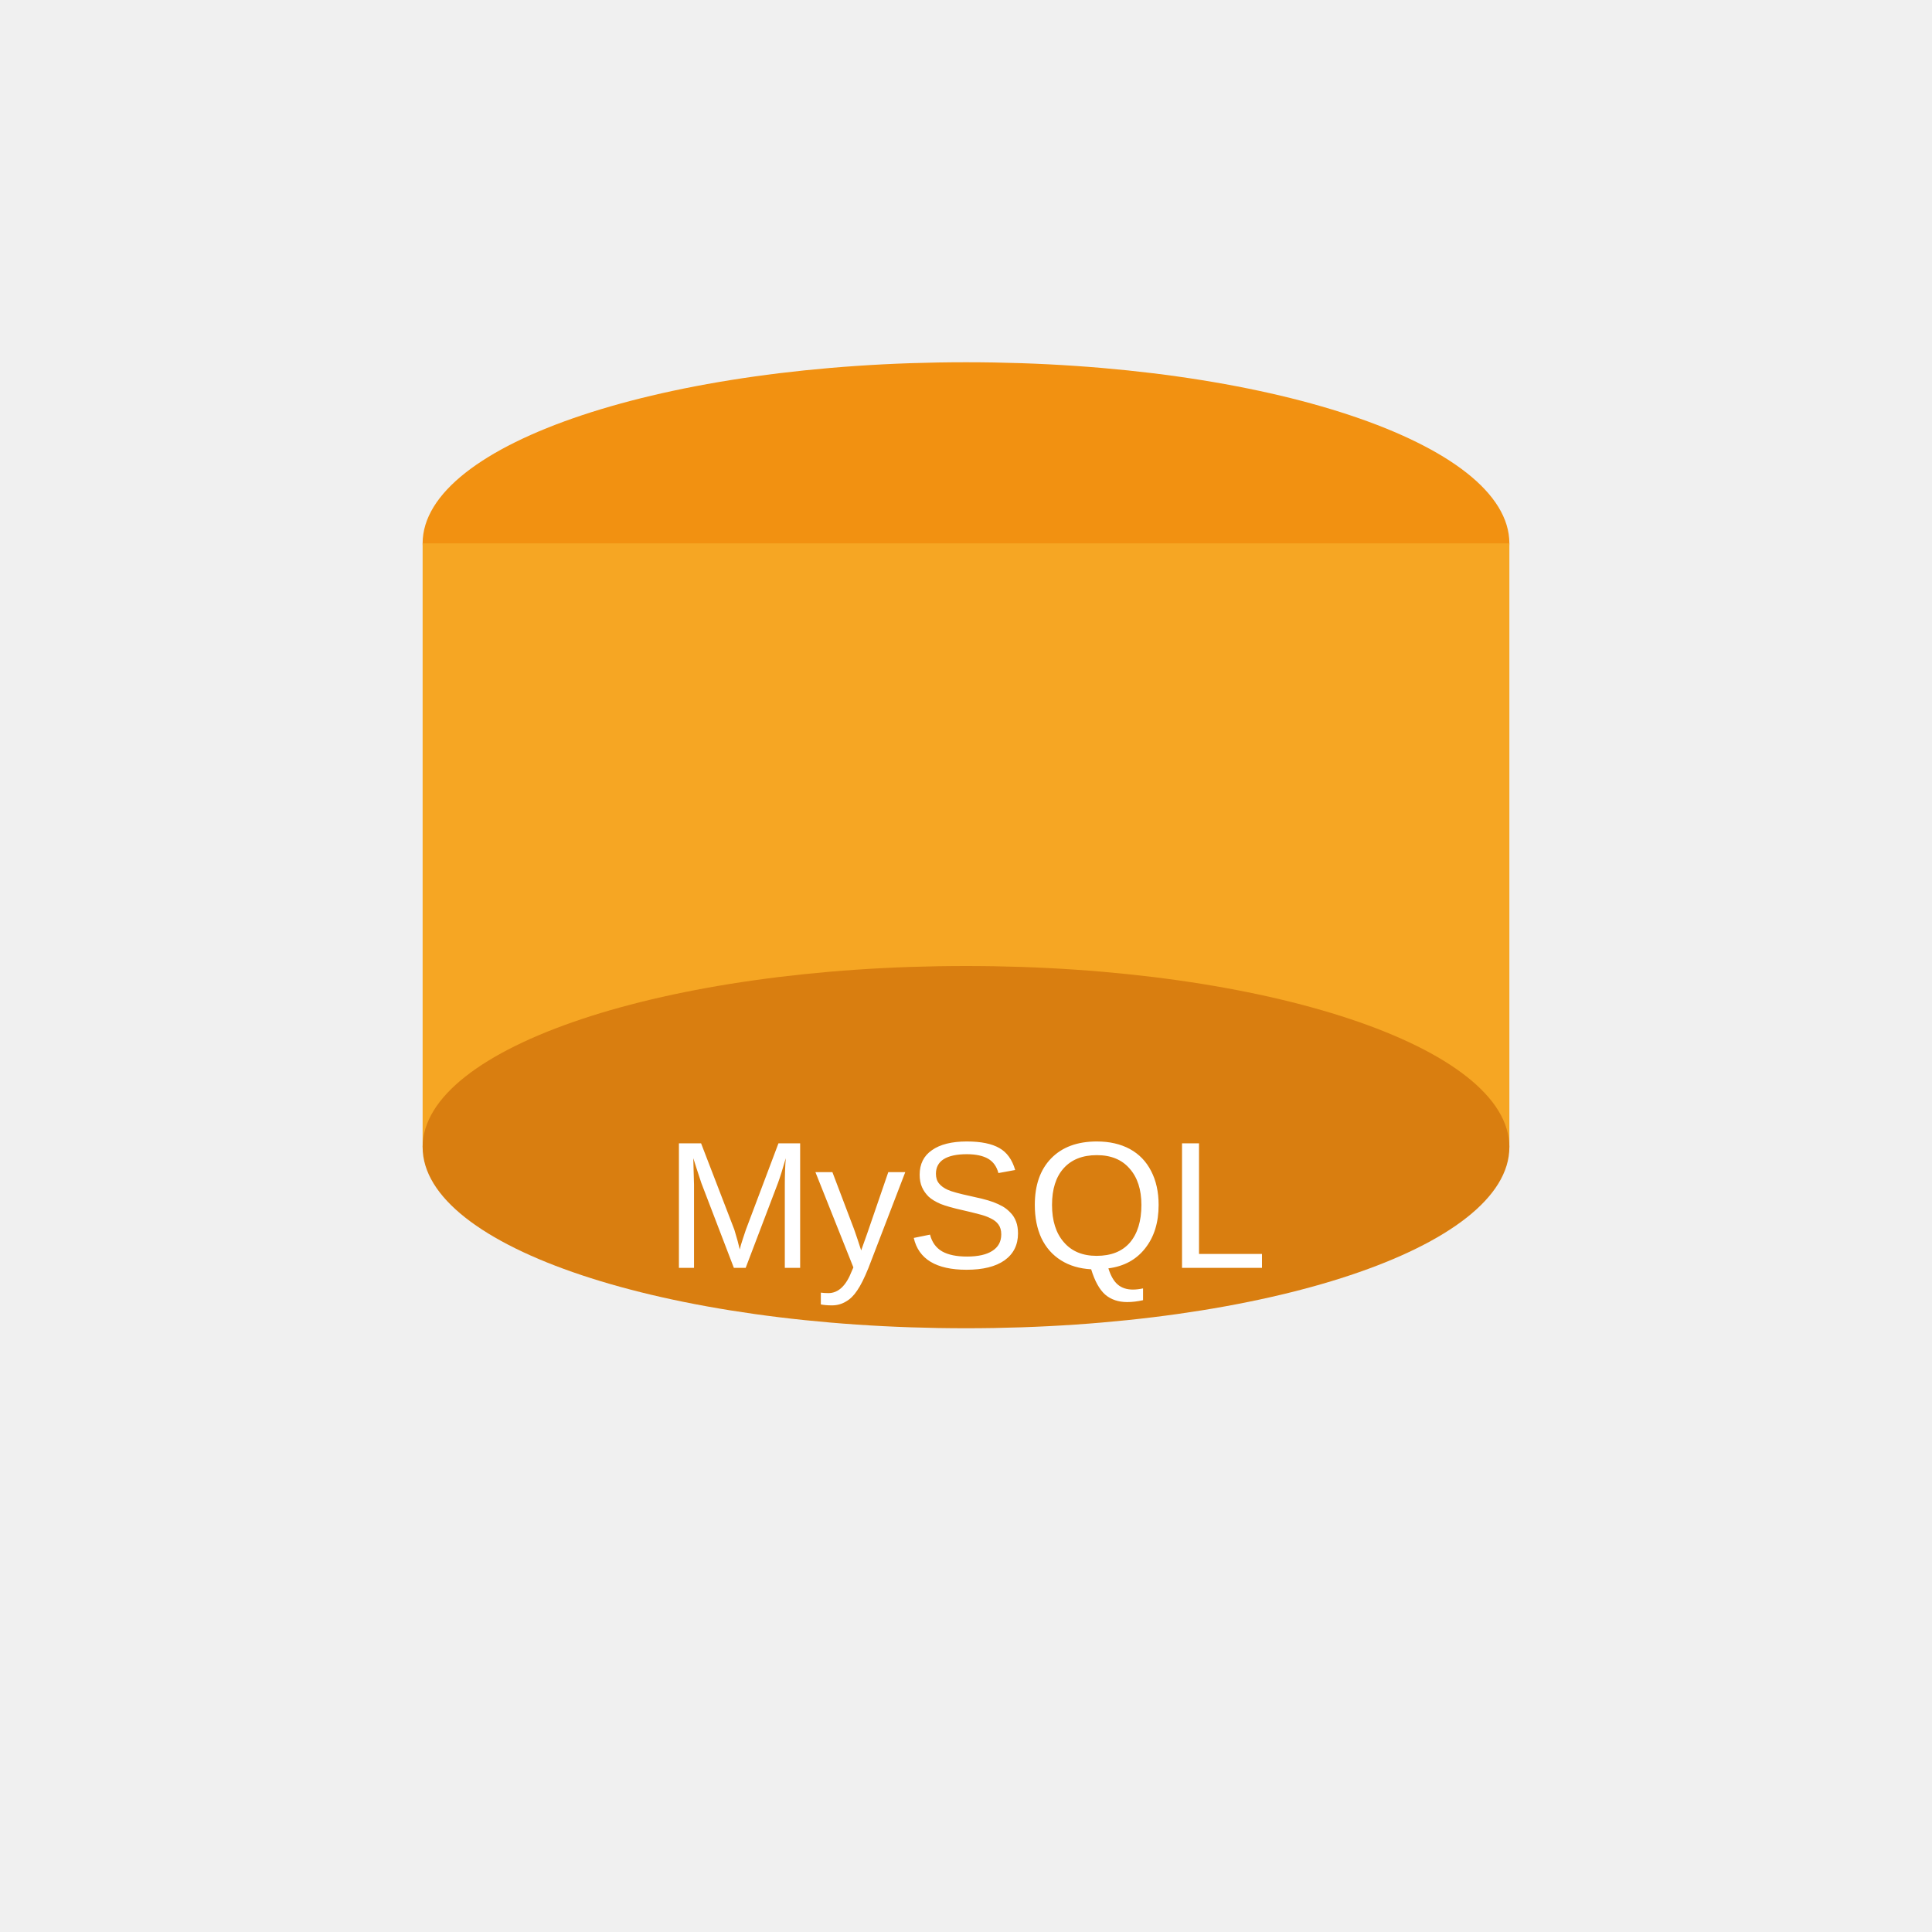
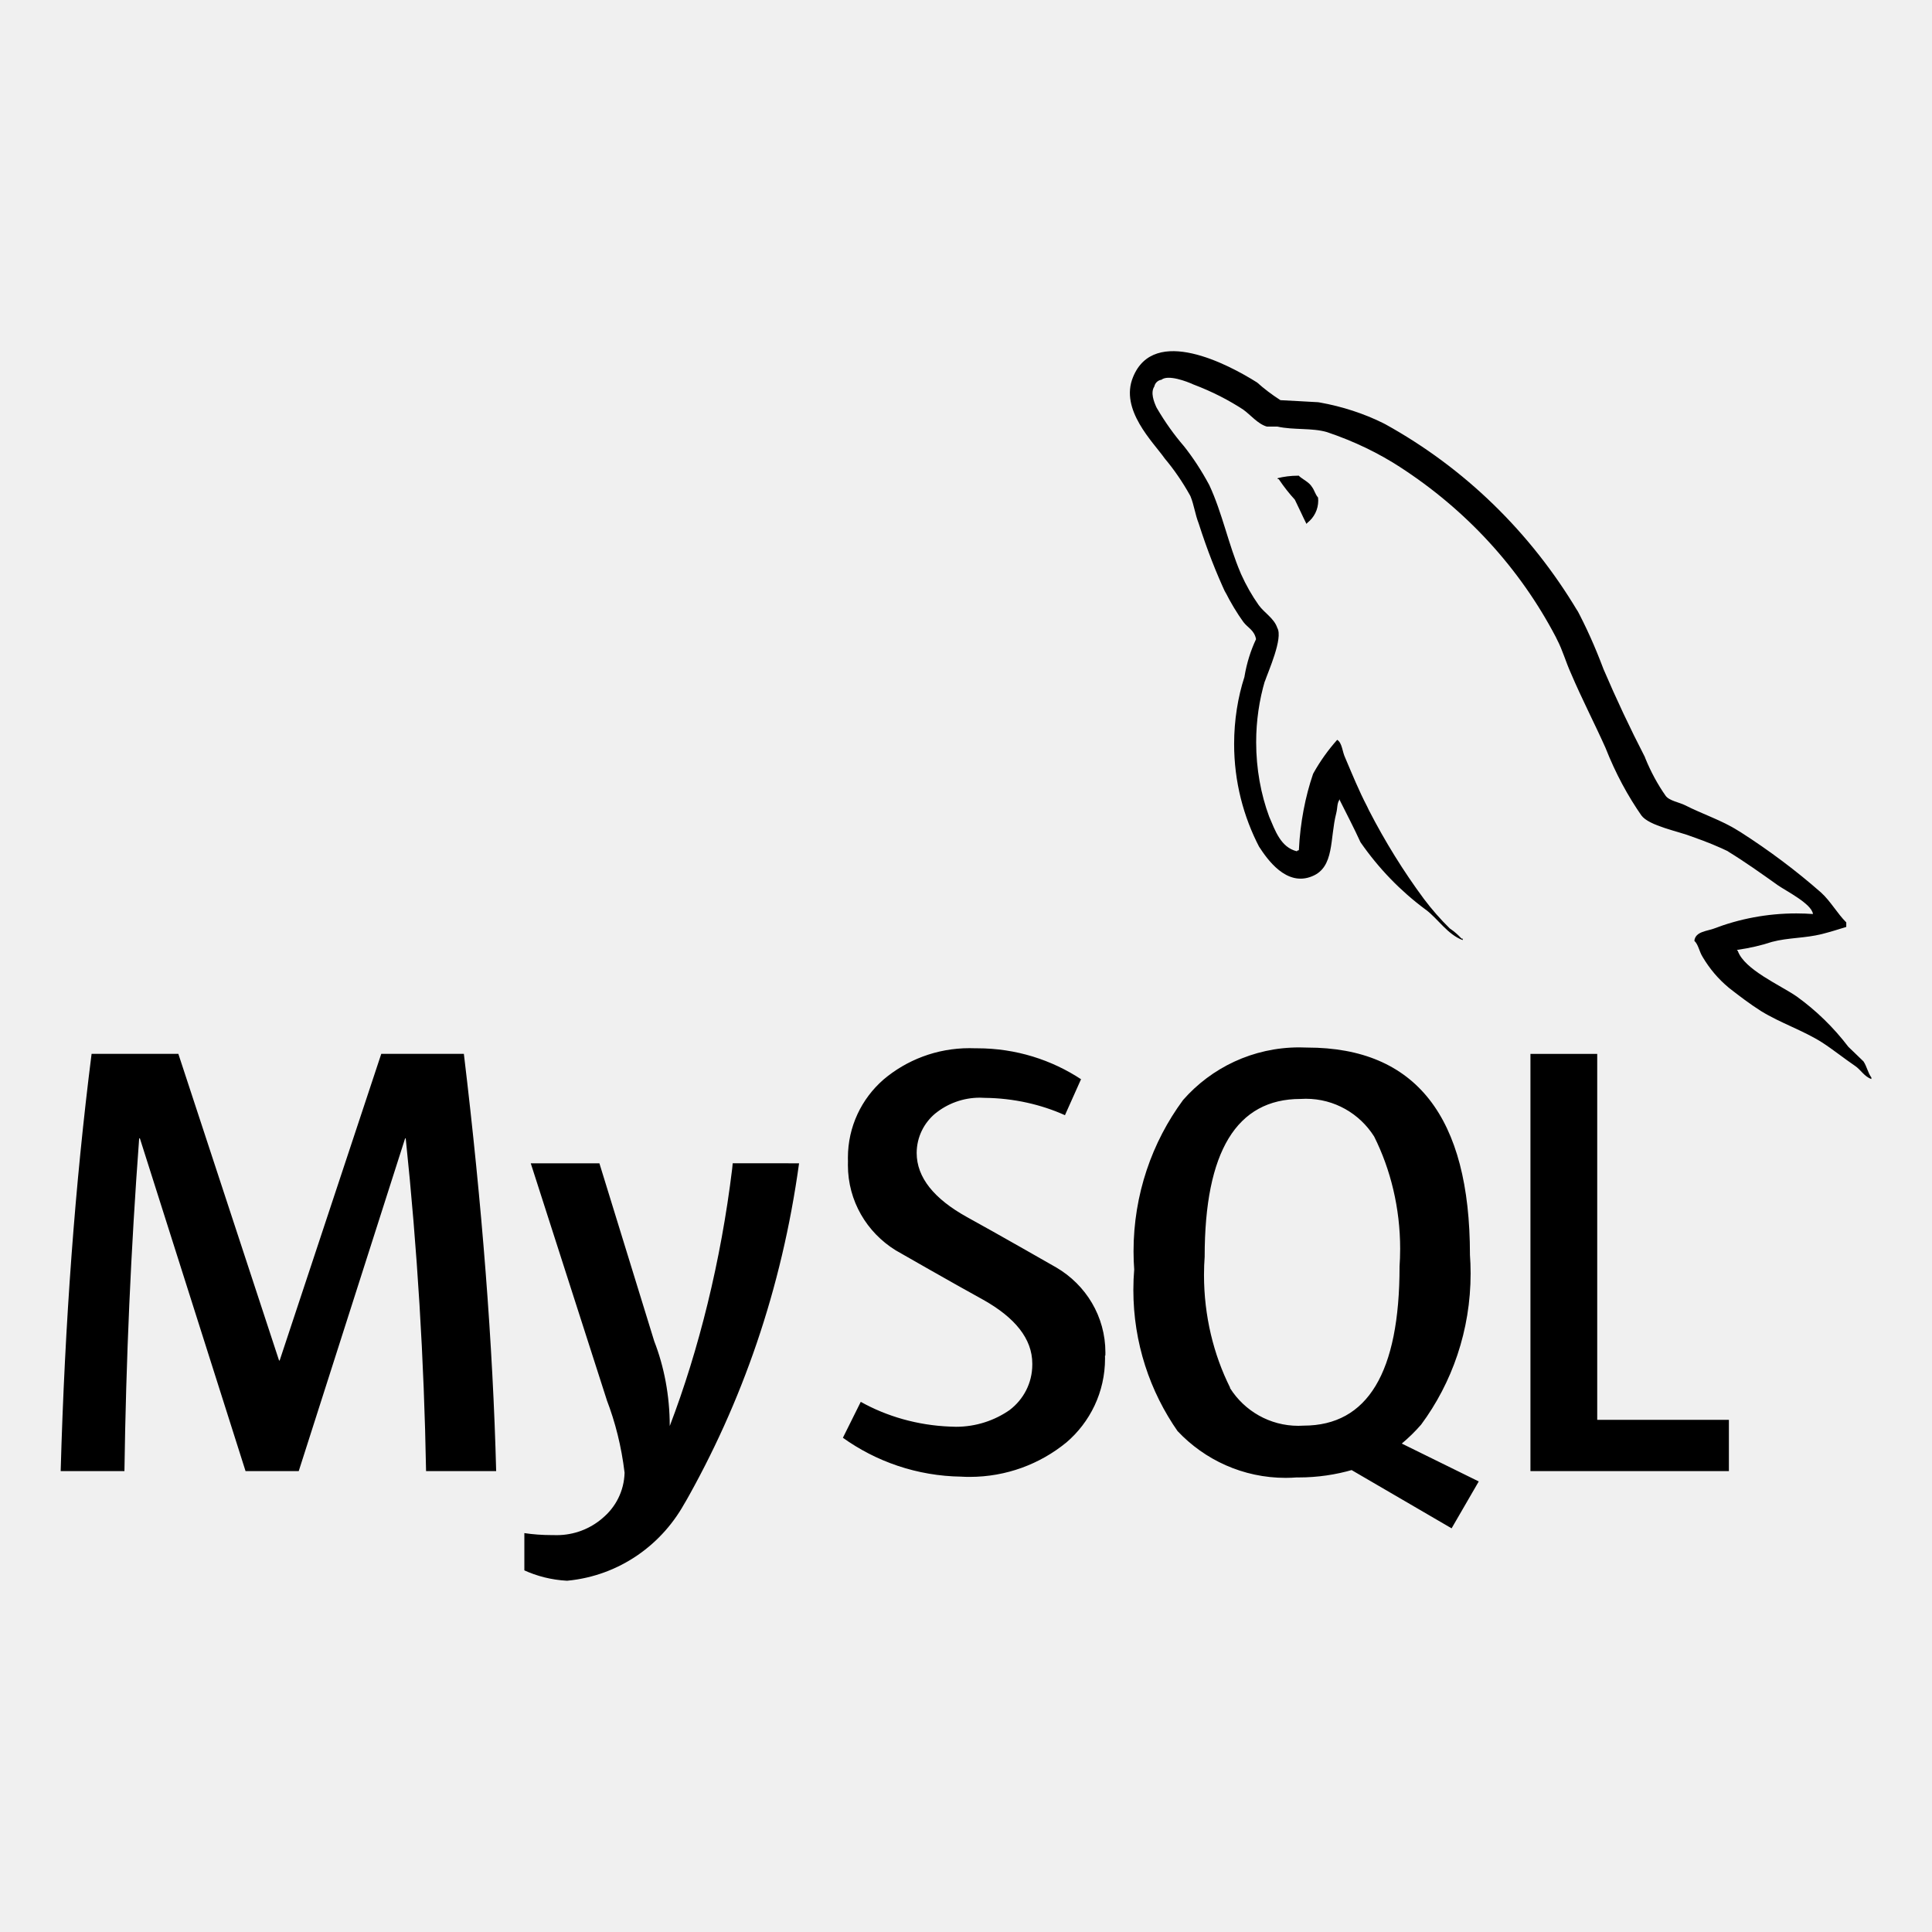
- <svg xmlns="http://www.w3.org/2000/svg" width="128" height="128" viewBox="0 0 128 128">
-   <ellipse cx="64" cy="36" rx="36" ry="12" fill="#f29111" />
-   <rect x="28" y="36" width="72" height="40" fill="#f6a623" />
-   <ellipse cx="64" cy="76" rx="36" ry="12" fill="#d97e10" />
-   <text x="64" y="84" font-family="Arial" font-size="12" fill="#fff" text-anchor="middle">MySQL</text>
+ <svg xmlns="http://www.w3.org/2000/svg" fill="#000000" width="800px" height="800px" viewBox="0 0 32 32" version="1.1">
+   <path d="M30.026 15.139c-0.082-0.006-0.177-0.010-0.273-0.010-0.484 0-0.947 0.090-1.373 0.254l0.026-0.009c-0.125 0.050-0.325 0.050-0.342 0.209 0.069 0.066 0.079 0.175 0.137 0.267 0.117 0.198 0.261 0.366 0.429 0.506l0.003 0.003c0.175 0.137 0.35 0.27 0.534 0.387 0.325 0.2 0.694 0.319 1.012 0.52 0.181 0.117 0.366 0.266 0.55 0.391 0.091 0.062 0.15 0.175 0.267 0.215v-0.025c-0.057-0.075-0.075-0.184-0.131-0.267-0.084-0.084-0.167-0.159-0.25-0.241-0.248-0.325-0.535-0.603-0.857-0.835l-0.012-0.008c-0.267-0.182-0.852-0.437-0.962-0.744l-0.016-0.018c0.218-0.031 0.412-0.077 0.599-0.139l-0.024 0.007c0.284-0.075 0.544-0.059 0.837-0.132 0.132-0.034 0.266-0.075 0.4-0.117v-0.075c-0.15-0.15-0.262-0.354-0.417-0.494-0.409-0.36-0.86-0.698-1.335-1.002l-0.045-0.027c-0.262-0.167-0.595-0.275-0.871-0.417-0.1-0.050-0.267-0.075-0.325-0.159-0.13-0.185-0.245-0.397-0.336-0.621l-0.008-0.022q-0.368-0.714-0.684-1.453c-0.144-0.383-0.287-0.697-0.448-1.001l0.023 0.047c-0.786-1.319-1.881-2.379-3.188-3.102l-0.043-0.022c-0.309-0.153-0.668-0.272-1.045-0.339l-0.025-0.004c-0.209-0.010-0.417-0.025-0.625-0.034-0.146-0.094-0.272-0.19-0.39-0.296l0.003 0.003c-0.475-0.3-1.704-0.95-2.054-0.090-0.225 0.542 0.334 1.077 0.527 1.352 0.154 0.183 0.294 0.388 0.415 0.605l0.010 0.020c0.059 0.145 0.075 0.294 0.134 0.445 0.145 0.452 0.292 0.823 0.459 1.182l-0.026-0.062c0.099 0.199 0.202 0.368 0.317 0.528l-0.008-0.012c0.067 0.091 0.182 0.134 0.209 0.284-0.086 0.181-0.153 0.391-0.19 0.61l-0.002 0.014c-0.108 0.332-0.171 0.715-0.171 1.112 0 0.621 0.153 1.206 0.423 1.72l-0.010-0.020c0.134 0.207 0.452 0.667 0.878 0.491 0.375-0.15 0.292-0.625 0.4-1.043 0.025-0.1 0.009-0.166 0.060-0.234v0.019c0.117 0.235 0.235 0.459 0.342 0.694 0.302 0.435 0.661 0.805 1.071 1.11l0.013 0.009c0.2 0.15 0.359 0.41 0.609 0.502v-0.025h-0.019c-0.057-0.062-0.12-0.117-0.189-0.164l-0.004-0.002c-0.155-0.152-0.299-0.316-0.429-0.489l-0.008-0.011c-0.326-0.44-0.636-0.938-0.905-1.461l-0.029-0.061c-0.137-0.262-0.252-0.545-0.362-0.804-0.050-0.1-0.050-0.25-0.134-0.3-0.148 0.166-0.281 0.351-0.392 0.55l-0.008 0.016c-0.128 0.373-0.212 0.804-0.234 1.251l-0 0.011c-0.034 0.009-0.017 0-0.034 0.018-0.267-0.065-0.359-0.342-0.459-0.575-0.136-0.366-0.215-0.79-0.215-1.231 0-0.356 0.051-0.7 0.147-1.025l-0.006 0.026c0.059-0.175 0.309-0.727 0.209-0.895-0.052-0.159-0.217-0.25-0.309-0.379-0.109-0.154-0.209-0.329-0.292-0.514l-0.008-0.020c-0.2-0.467-0.3-0.985-0.517-1.452-0.131-0.244-0.269-0.454-0.424-0.65l0.007 0.009c-0.165-0.191-0.317-0.404-0.449-0.63l-0.011-0.020c-0.041-0.091-0.1-0.242-0.034-0.342 0.012-0.058 0.058-0.103 0.117-0.112l0.001-0c0.11-0.090 0.419 0.027 0.527 0.077 0.317 0.12 0.59 0.261 0.843 0.427l-0.016-0.010c0.117 0.082 0.244 0.241 0.394 0.282h0.175c0.267 0.059 0.569 0.018 0.819 0.091 0.459 0.155 0.856 0.349 1.223 0.587l-0.021-0.013c1.104 0.713 1.988 1.677 2.586 2.816l0.020 0.041c0.1 0.192 0.144 0.369 0.235 0.569 0.175 0.412 0.391 0.829 0.569 1.227 0.169 0.428 0.369 0.798 0.607 1.139l-0.012-0.018c0.125 0.175 0.627 0.266 0.852 0.357 0.237 0.083 0.427 0.162 0.611 0.251l-0.037-0.016c0.287 0.175 0.567 0.375 0.837 0.567 0.137 0.095 0.554 0.304 0.579 0.472zM18.302 22.452c0 0.015 0.001 0.032 0.001 0.049 0 0.558-0.249 1.057-0.643 1.393l-0.003 0.002c-0.432 0.352-0.989 0.566-1.596 0.566-0.047 0-0.094-0.001-0.14-0.004l0.006 0c-0.739-0.010-1.419-0.25-1.976-0.651l0.010 0.007 0.296-0.595c0.429 0.24 0.939 0.389 1.481 0.41l0.006 0c0.027 0.002 0.058 0.003 0.090 0.003 0.332 0 0.641-0.104 0.894-0.281l-0.005 0.003c0.229-0.174 0.375-0.446 0.375-0.752 0-0.006-0-0.011-0-0.017v0.001c0-0.412-0.287-0.762-0.81-1.056-0.485-0.266-1.453-0.821-1.453-0.821-0.478-0.296-0.791-0.817-0.791-1.411 0-0.021 0-0.042 0.001-0.063l-0 0.003c-0.001-0.019-0.001-0.041-0.001-0.063 0-0.515 0.227-0.977 0.586-1.291l0.002-0.002c0.382-0.324 0.881-0.521 1.426-0.521 0.035 0 0.069 0.001 0.103 0.002l-0.005-0c0.009-0 0.020-0 0.031-0 0.639 0 1.234 0.191 1.73 0.52l-0.012-0.007-0.266 0.595c-0.391-0.176-0.847-0.282-1.327-0.287l-0.002-0c-0.024-0.002-0.051-0.003-0.079-0.003-0.28 0-0.538 0.098-0.74 0.262l0.002-0.002c-0.189 0.157-0.309 0.392-0.31 0.655v0c0 0.41 0.292 0.762 0.832 1.062 0.491 0.269 1.483 0.837 1.483 0.837 0.488 0.287 0.811 0.809 0.811 1.407 0 0.018-0 0.037-0.001 0.055l0-0.003zM20.374 22.983c-0.273-0.545-0.432-1.187-0.432-1.866 0-0.107 0.004-0.213 0.012-0.317l-0.001 0.014q0-2.611 1.587-2.612c0.026-0.002 0.057-0.003 0.089-0.003 0.475 0 0.892 0.248 1.129 0.622l0.003 0.005c0.271 0.542 0.43 1.182 0.43 1.858 0 0.104-0.004 0.207-0.011 0.309l0.001-0.014q0 2.632-1.587 2.634c-0.027 0.002-0.058 0.003-0.089 0.003-0.475 0-0.893-0.248-1.13-0.622l-0.003-0.005zM24.488 24.535l-1.27-0.625c0.116-0.097 0.22-0.199 0.316-0.309l0.003-0.003c0.513-0.692 0.821-1.563 0.821-2.505 0-0.109-0.004-0.217-0.012-0.324l0.001 0.014q0-3.43-2.693-3.432c-0.040-0.002-0.087-0.003-0.134-0.003-0.767 0-1.456 0.337-1.925 0.872l-0.002 0.003c-0.511 0.692-0.818 1.562-0.818 2.504 0 0.106 0.004 0.211 0.012 0.315l-0.001-0.014c-0.009 0.101-0.014 0.219-0.014 0.338 0 0.874 0.274 1.684 0.74 2.349l-0.009-0.013c0.449 0.478 1.086 0.776 1.791 0.776 0.066 0 0.131-0.003 0.195-0.008l-0.009 0.001c0.009 0 0.021 0 0.032 0 0.311 0 0.612-0.045 0.897-0.128l-0.022 0.006 1.656 0.965 0.45-0.777zM28.636 24.366h-3.287v-6.91h1.106v6.061h2.181zM13.235 19.268c-0.287 2.084-0.944 3.965-1.905 5.65l0.040-0.077c-0.385 0.741-1.113 1.257-1.968 1.34l-0.010 0.001c-0.259-0.014-0.5-0.076-0.719-0.177l0.012 0.005v-0.617c0.137 0.021 0.295 0.033 0.456 0.033 0.009 0 0.018-0 0.028-0h-0.001c0.016 0.001 0.034 0.001 0.052 0.001 0.289 0 0.554-0.105 0.758-0.28l-0.002 0.001c0.22-0.181 0.361-0.451 0.369-0.755l0-0.001c-0.053-0.438-0.154-0.837-0.299-1.214l0.012 0.034-1.267-3.944h1.137l0.909 2.949c0.162 0.416 0.256 0.898 0.256 1.401 0 0.001 0 0.002 0 0.002v-0c0.482-1.262 0.848-2.734 1.034-4.261l0.009-0.092zM8.215 24.366h-1.158q-0.049-2.761-0.337-5.511h-0.010l-1.762 5.511h-0.881l-1.75-5.511h-0.012q-0.205 2.751-0.244 5.511h-1.056q0.103-3.685 0.512-6.911h1.437l1.668 5.079h0.010l1.683-5.079h1.368q0.454 3.777 0.535 6.911zM21.505 7.879c-0.002 0-0.005-0-0.008-0-0.119 0-0.234 0.015-0.344 0.043l0.010-0.002v0.016h0.017c0.086 0.128 0.174 0.239 0.269 0.343l-0.002-0.002c0.067 0.134 0.125 0.267 0.192 0.4l0.017-0.019c0.109-0.086 0.178-0.218 0.178-0.366 0-0.018-0.001-0.035-0.003-0.053l0 0.002c-0.050-0.059-0.057-0.117-0.1-0.175-0.050-0.084-0.157-0.125-0.225-0.191z" />
</svg>
